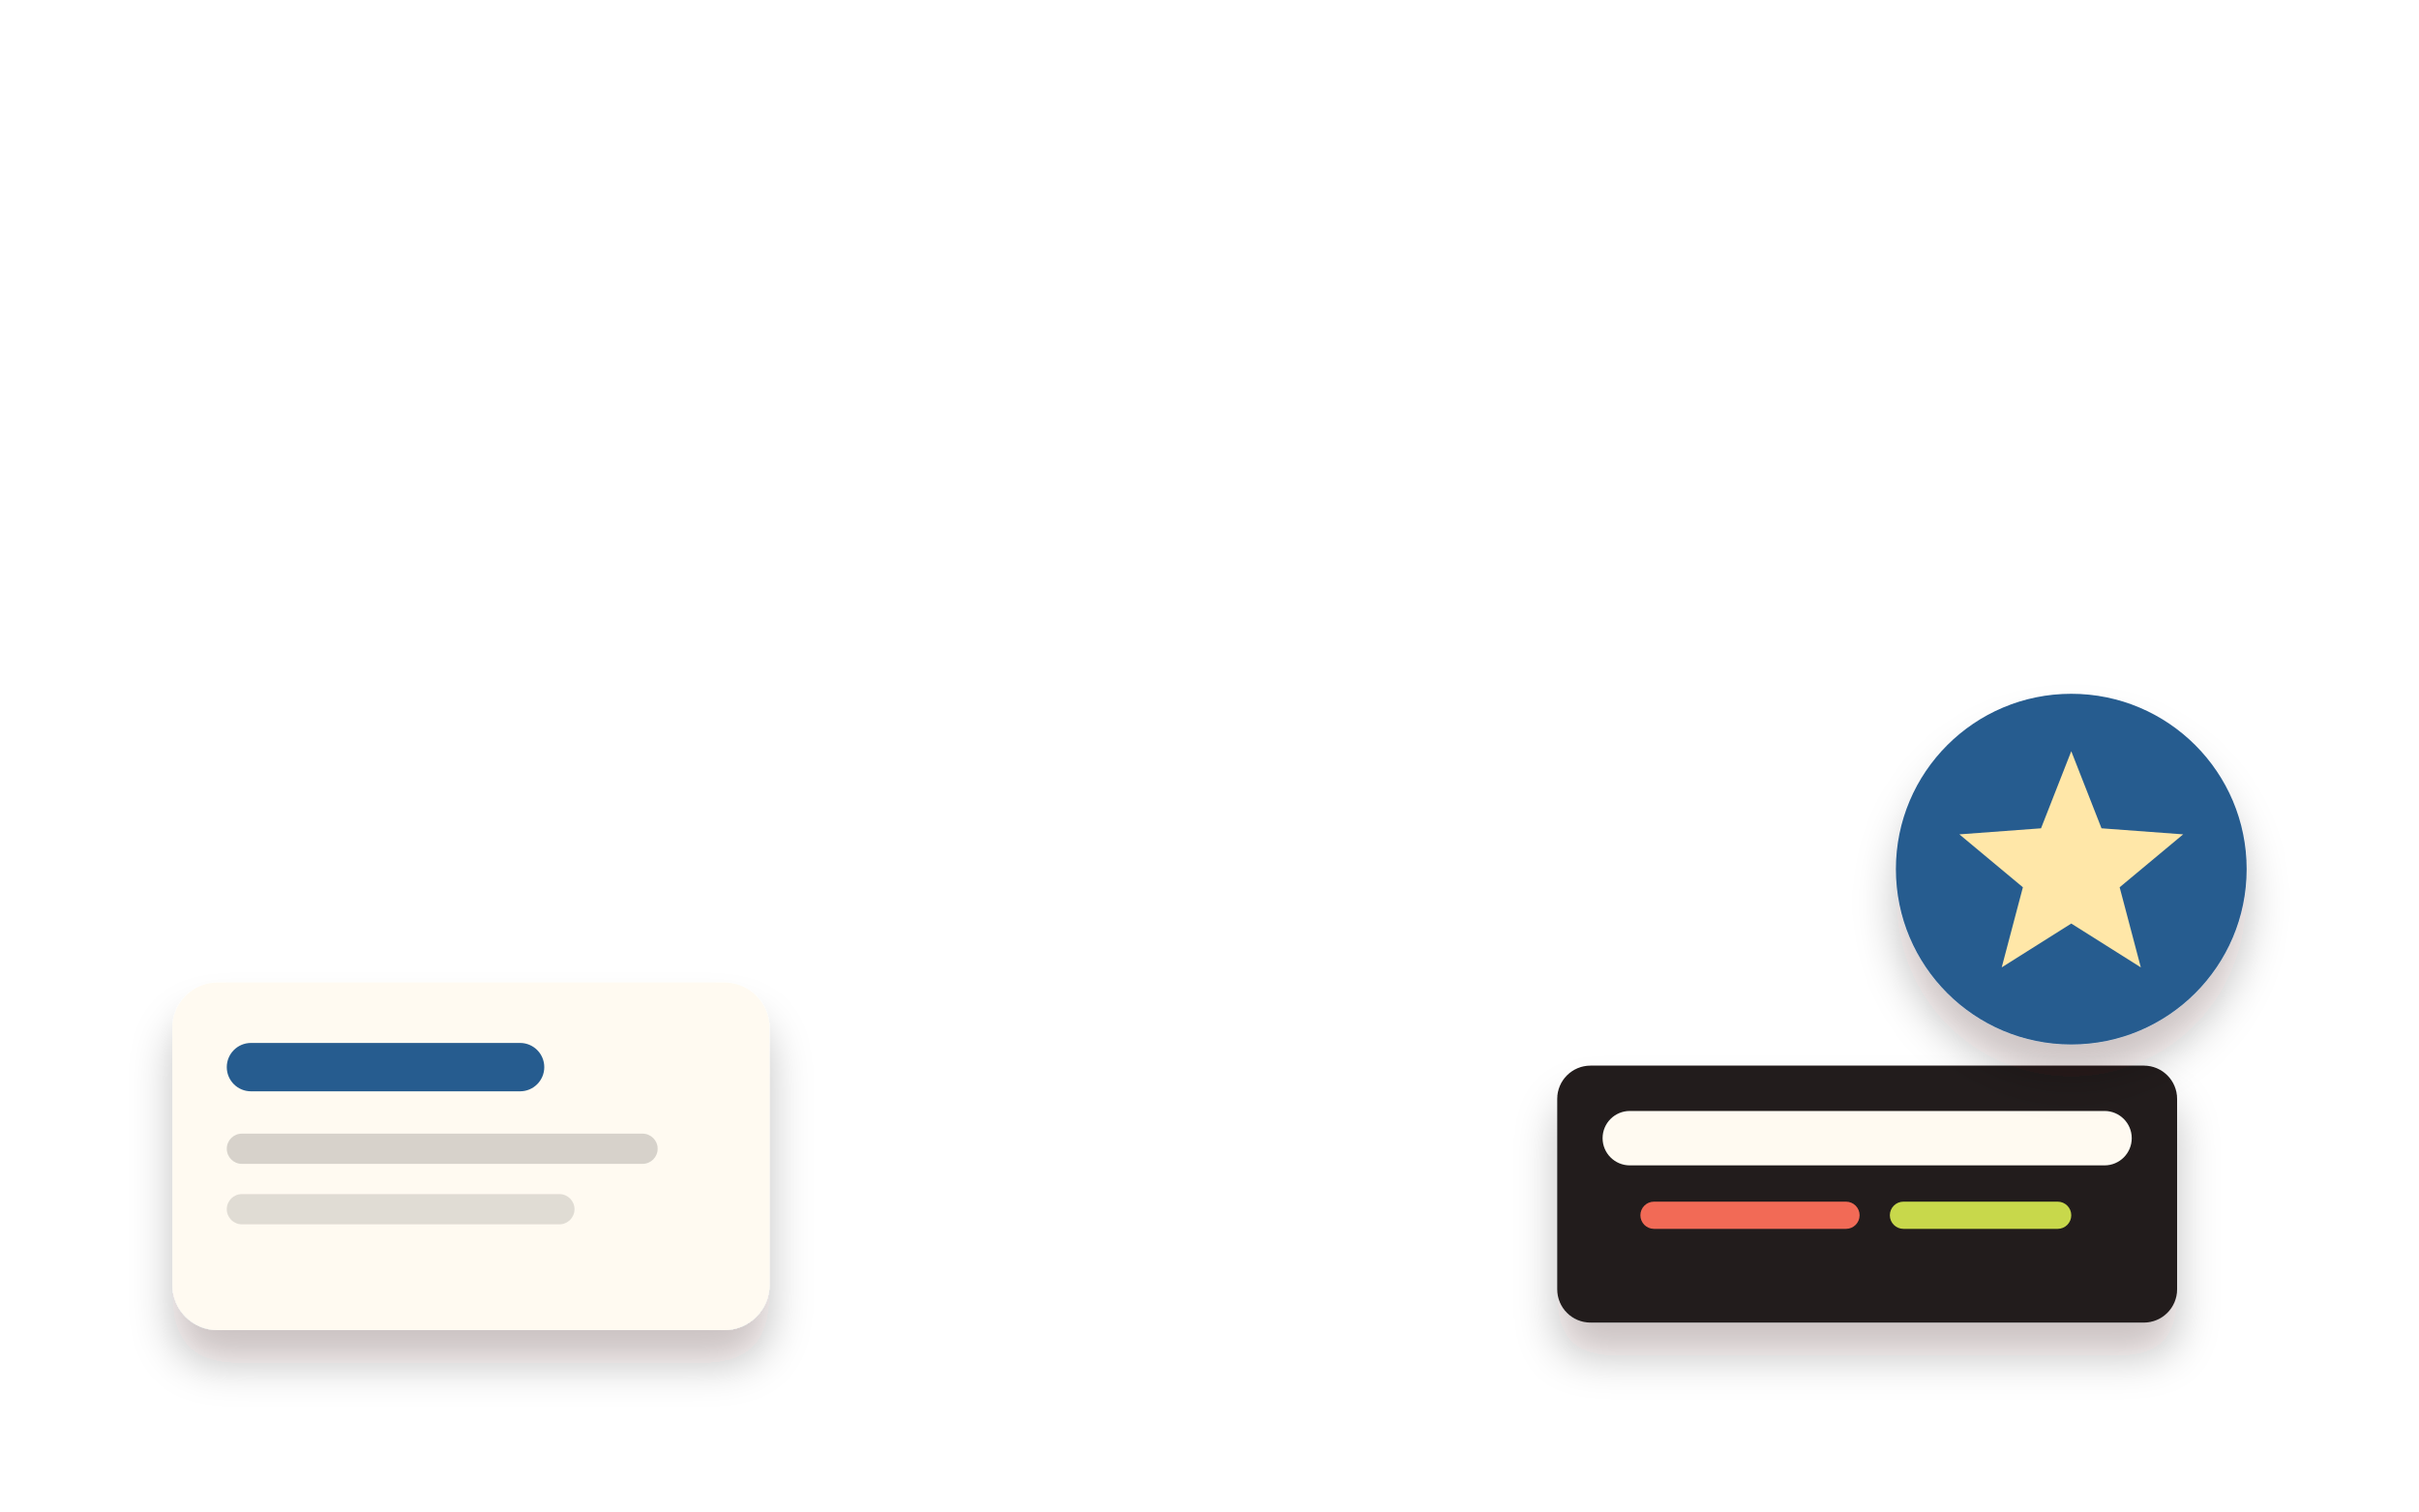
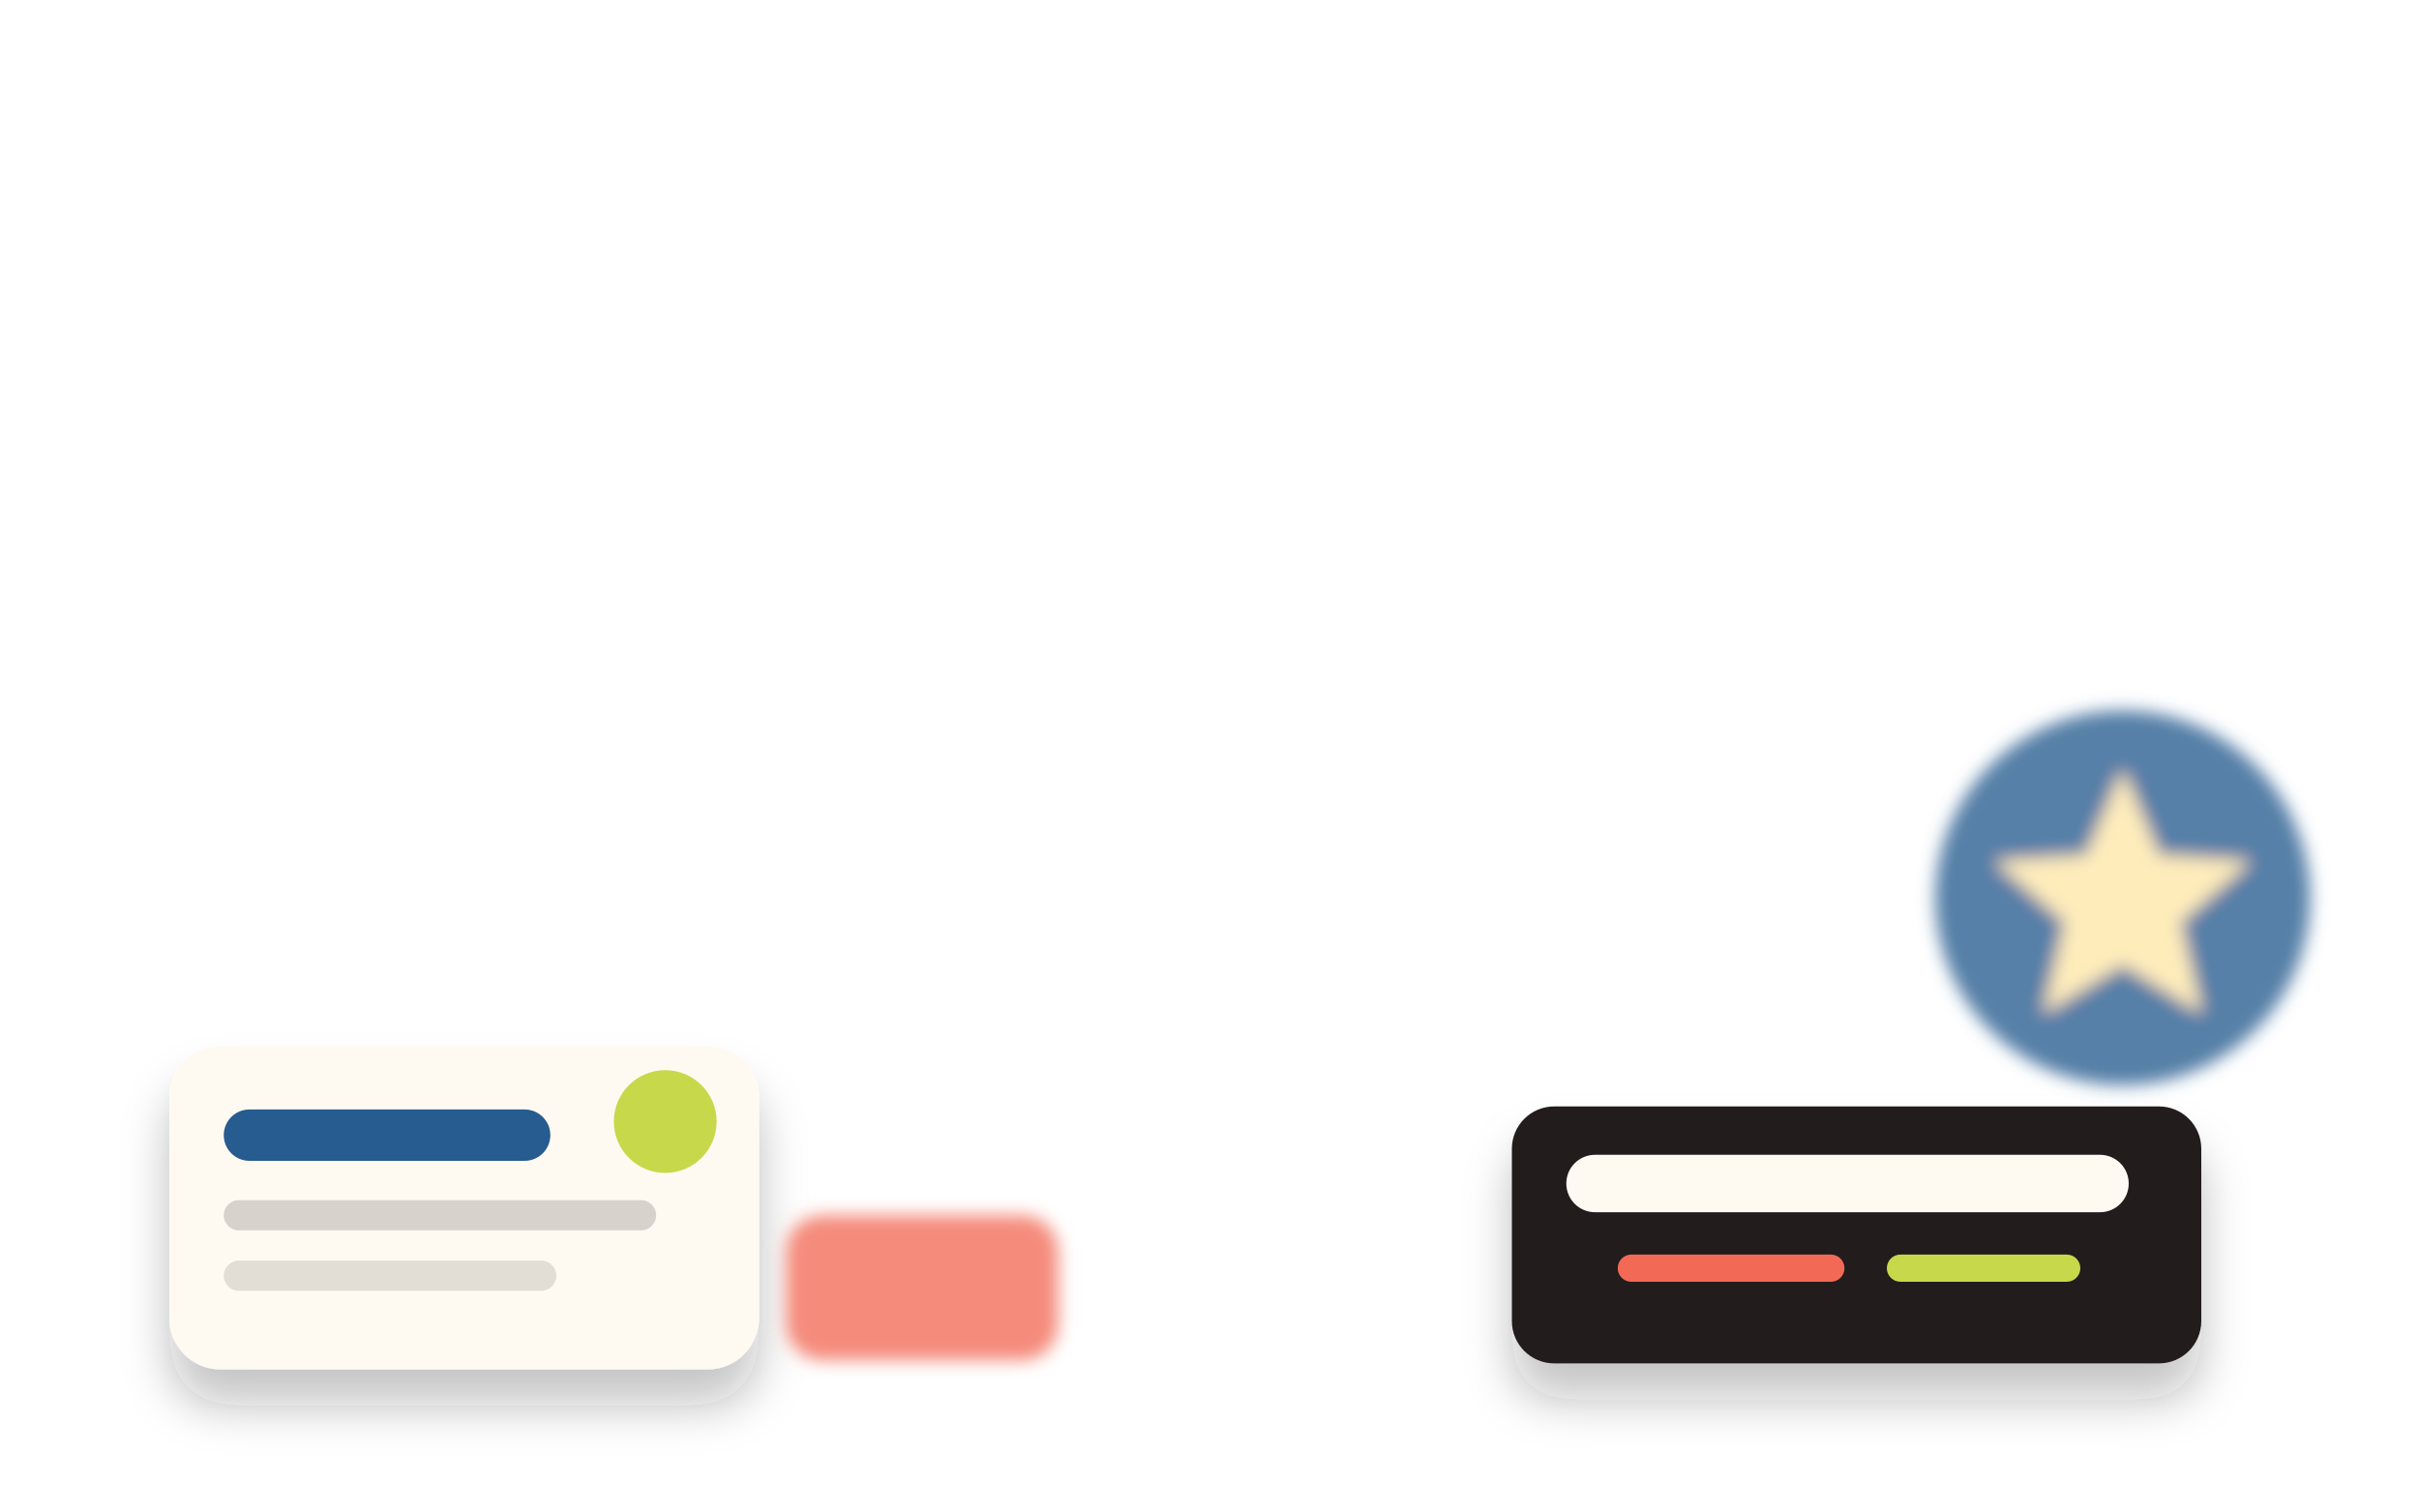
- <svg xmlns="http://www.w3.org/2000/svg" viewBox="0 0 1600 1000" role="img" aria-label="Placeholder foreground portfolio objects layer">
+ <svg xmlns="http://www.w3.org/2000/svg" viewBox="0 0 1600 1000" role="img" aria-label="Tilt-shift diorama foreground objects layer">
  <defs>
-     <filter id="hardShadow" x="-20%" y="-20%" width="140%" height="150%">
-       <feDropShadow dx="0" dy="22" stdDeviation="14" flood-color="#201d1d" flood-opacity="0.24" />
+     <filter id="nearBlur">
+       <feGaussianBlur stdDeviation="5.5" />
+     </filter>
+     <filter id="nearShadow" x="-25%" y="-25%" width="150%" height="160%">
+       <feDropShadow dx="0" dy="24" stdDeviation="15" flood-color="#201d1d" flood-opacity="0.26" />
    </filter>
  </defs>
  <rect width="1600" height="1000" fill="none" />
-   <g filter="url(#hardShadow)">
-     <rect x="1030" y="705" width="410" height="170" rx="22" fill="#201d1d" />
-     <rect x="1060" y="735" width="350" height="36" rx="18" fill="#fffaf1" />
-     <rect x="1085" y="795" width="145" height="18" rx="9" fill="#f26b57" />
-     <rect x="1250" y="795" width="120" height="18" rx="9" fill="#c8d84b" />
+   <g filter="url(#nearShadow)">
+     <rect x="112" y="692" width="390" height="214" rx="34" fill="#fffaf1" />
+     <rect x="148" y="734" width="216" height="34" rx="17" fill="#285c8f" />
+     <rect x="148" y="794" width="286" height="20" rx="10" fill="#201d1d" opacity="0.18" />
+     <rect x="148" y="834" width="220" height="20" rx="10" fill="#201d1d" opacity="0.13" />
+     <circle cx="440" cy="742" r="34" fill="#c8d84b" />
  </g>
-   <g filter="url(#hardShadow)">
-     <rect x="114" y="650" width="395" height="230" rx="30" fill="#fffaf1" />
-     <rect x="150" y="690" width="210" height="32" rx="16" fill="#285c8f" />
-     <rect x="150" y="750" width="285" height="20" rx="10" fill="#201d1d" opacity="0.18" />
-     <rect x="150" y="790" width="230" height="20" rx="10" fill="#201d1d" opacity="0.14" />
+   <g filter="url(#nearShadow)">
+     <rect x="1000" y="732" width="456" height="170" rx="28" fill="#201d1d" />
+     <rect x="1036" y="764" width="372" height="38" rx="19" fill="#fffaf1" />
+     <rect x="1070" y="830" width="150" height="18" rx="9" fill="#f26b57" />
+     <rect x="1248" y="830" width="128" height="18" rx="9" fill="#c8d84b" />
  </g>
-   <g filter="url(#hardShadow)">
-     <circle cx="1370" cy="575" r="116" fill="#285c8f" />
-     <path d="M1370 497L1390 548L1444 552L1402 587L1416 640L1370 611L1324 640L1338 587L1296 552L1350 548Z" fill="#ffe7a8" />
+   <g filter="url(#nearBlur)" opacity="0.78">
+     <circle cx="1404" cy="594" r="124" fill="#285c8f" />
+     <path d="M1404 510L1428 566L1488 570L1442 610L1456 670L1404 638L1352 670L1366 610L1320 570L1380 566Z" fill="#ffe7a8" />
+     <rect x="520" y="804" width="180" height="96" rx="24" fill="#f26b57" />
  </g>
</svg>
